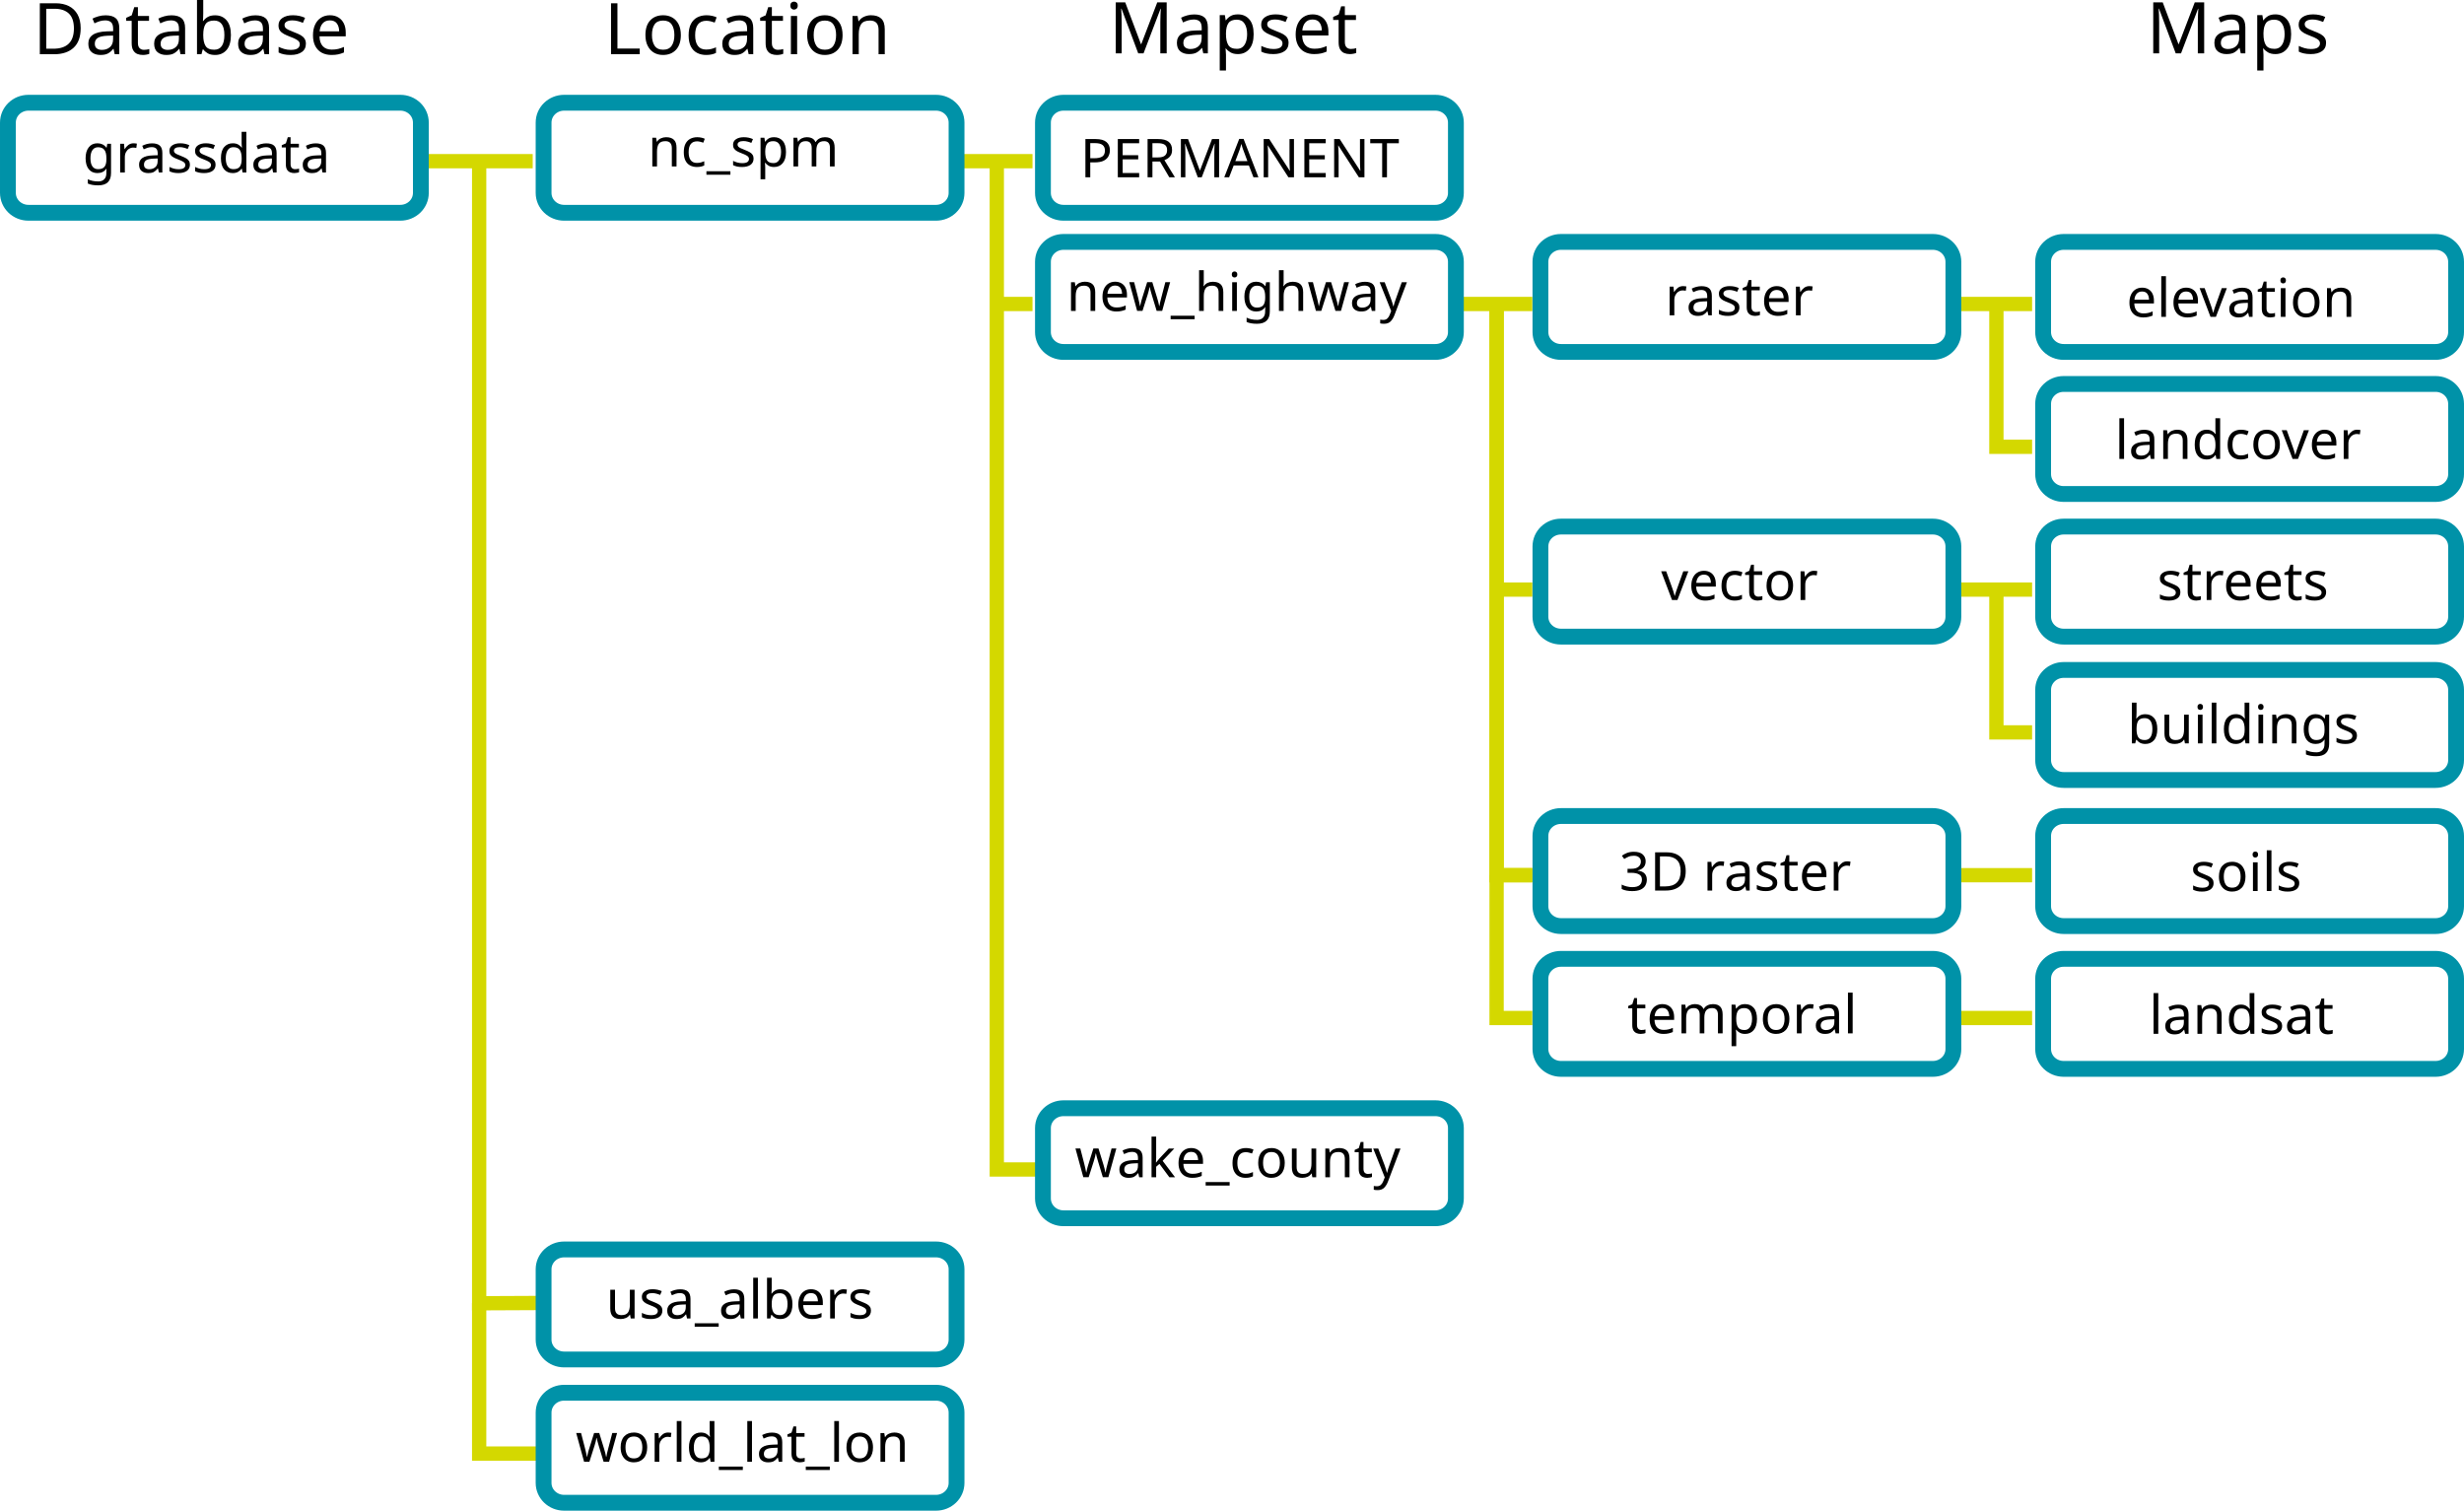
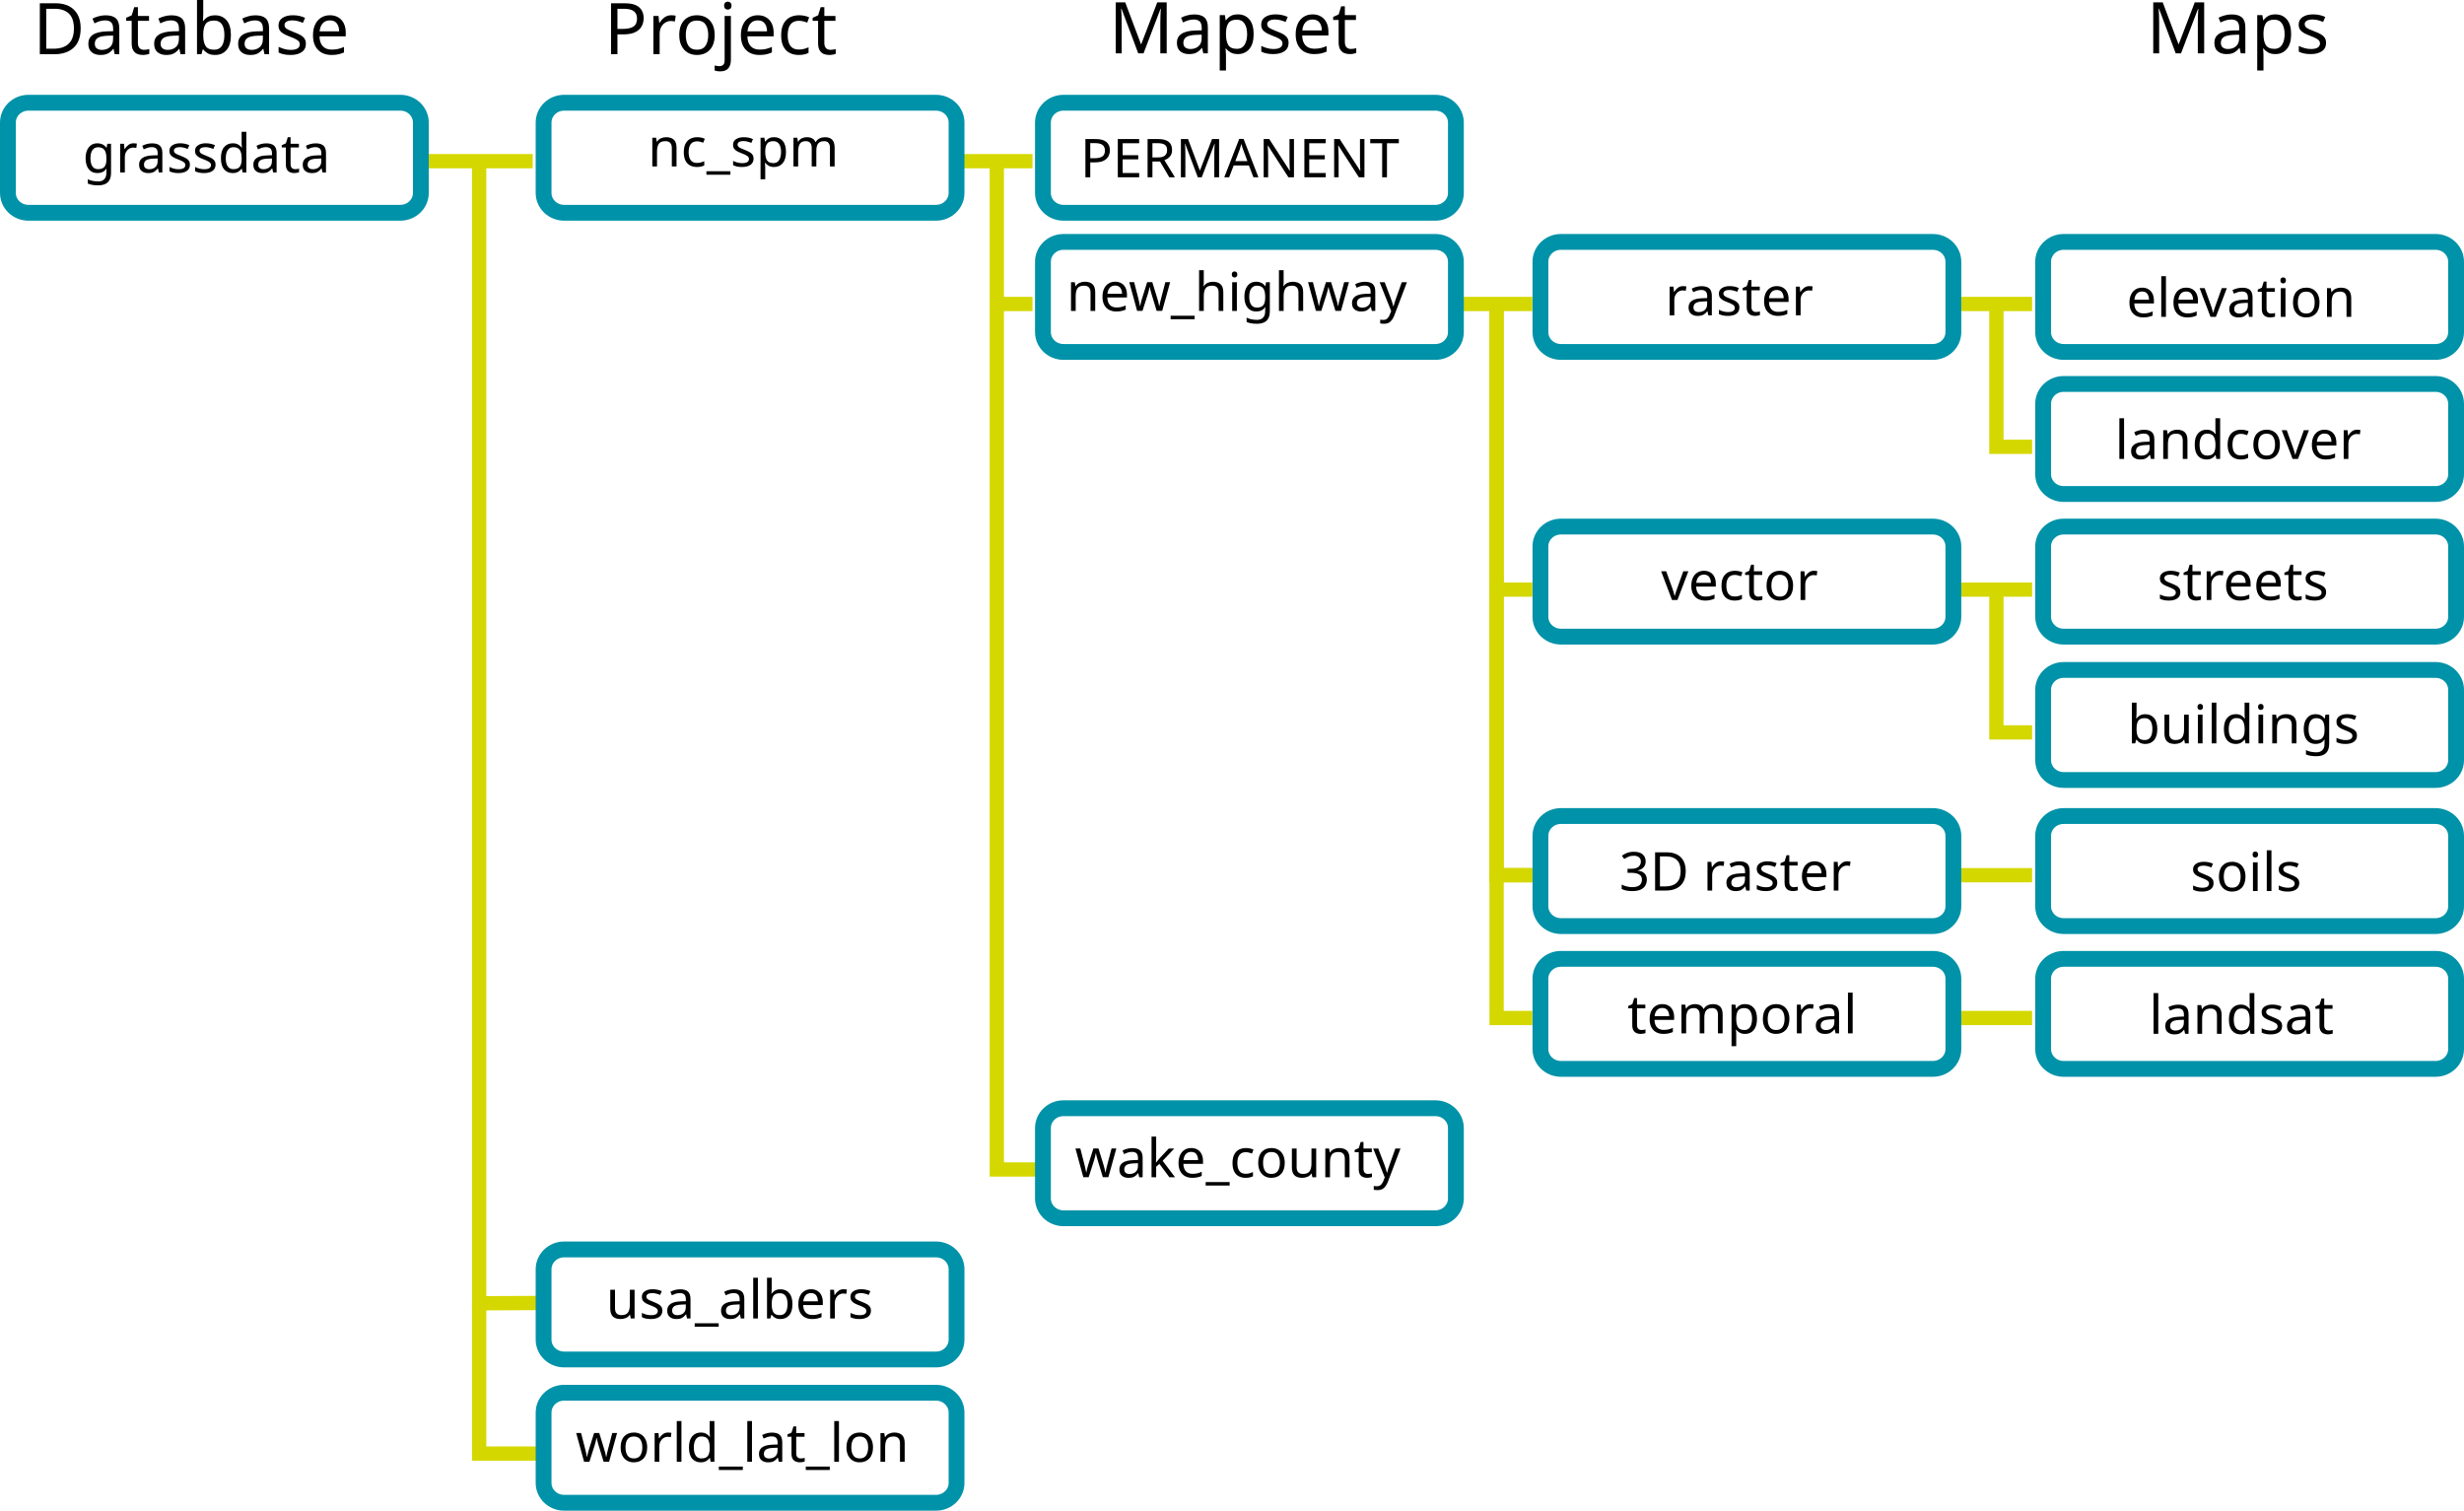
<svg xmlns="http://www.w3.org/2000/svg" width="194.79mm" height="119.42mm" viewBox="0 0 690.201 423.143" id="svg2" version="1.1">
  <defs id="defs4" />
  <g id="layer2" style="display:inline" transform="translate(-20.7817,-407.2171)">
    <path style="fill:none;fill-rule:evenodd;stroke:#d4d800;stroke-width:4;stroke-linecap:butt;stroke-linejoin:miter;stroke-miterlimit:4;stroke-dasharray:none;stroke-opacity:1" d="m 140,452.362 30,0" id="path4321" />
    <path style="fill:none;fill-rule:evenodd;stroke:#d4d800;stroke-width:4;stroke-linecap:butt;stroke-linejoin:miter;stroke-miterlimit:4;stroke-dasharray:none;stroke-opacity:1" d="m 155,452.362 0,319.901 17.525,-0.08" id="path4323" />
    <path style="fill:none;fill-rule:evenodd;stroke:#d4d800;stroke-width:4;stroke-linecap:butt;stroke-linejoin:miter;stroke-miterlimit:4;stroke-dasharray:none;stroke-opacity:1" d="m 155,772.216 0,42.147 18.157,0" id="path4325" />
    <path style="fill:none;fill-rule:evenodd;stroke:#d4d800;stroke-width:4;stroke-linecap:butt;stroke-linejoin:miter;stroke-miterlimit:4;stroke-dasharray:none;stroke-opacity:1" d="m 290,452.362 20,0 -10,0 0,282.426 13.125,0" id="path4327" />
    <path style="fill:none;fill-rule:evenodd;stroke:#d4d800;stroke-width:4;stroke-linecap:butt;stroke-linejoin:miter;stroke-miterlimit:4;stroke-dasharray:none;stroke-opacity:1" d="m 300,492.362 10,0" id="path4329" />
    <path style="fill:none;fill-rule:evenodd;stroke:#d4d800;stroke-width:4;stroke-linecap:butt;stroke-linejoin:miter;stroke-miterlimit:4;stroke-dasharray:none;stroke-opacity:1" d="m 430,492.362 20,0" id="path4331" />
    <path style="fill:none;fill-rule:evenodd;stroke:#d4d800;stroke-width:4;stroke-linecap:butt;stroke-linejoin:miter;stroke-miterlimit:4;stroke-dasharray:none;stroke-opacity:1" d="m 440,492.362 0,160 10,0" id="path4333" />
    <path style="fill:none;fill-rule:evenodd;stroke:#d4d800;stroke-width:4;stroke-linecap:butt;stroke-linejoin:miter;stroke-miterlimit:4;stroke-dasharray:none;stroke-opacity:1" d="m 440,572.362 10,0" id="path4335" />
    <path style="fill:none;fill-rule:evenodd;stroke:#d4d800;stroke-width:4;stroke-linecap:butt;stroke-linejoin:miter;stroke-miterlimit:4;stroke-dasharray:none;stroke-opacity:1" d="m 570,492.362 20,0" id="path4337" />
    <path style="fill:none;fill-rule:evenodd;stroke:#d4d800;stroke-width:4;stroke-linecap:butt;stroke-linejoin:miter;stroke-miterlimit:4;stroke-dasharray:none;stroke-opacity:1" d="m 580,492.362 0,40 10,0" id="path4339" />
    <path style="fill:none;fill-rule:evenodd;stroke:#d4d800;stroke-width:4;stroke-linecap:butt;stroke-linejoin:miter;stroke-miterlimit:4;stroke-dasharray:none;stroke-opacity:1" d="m 570,572.362 20,0" id="path4341" />
    <path style="fill:none;fill-rule:evenodd;stroke:#d4d800;stroke-width:4;stroke-linecap:butt;stroke-linejoin:miter;stroke-miterlimit:4;stroke-dasharray:none;stroke-opacity:1" d="m 580,572.362 0,40 10,0" id="path4343" />
    <path style="fill:none;fill-rule:evenodd;stroke:#d4d800;stroke-width:4;stroke-linecap:butt;stroke-linejoin:miter;stroke-miterlimit:4;stroke-dasharray:none;stroke-opacity:1" d="m 570,652.362 20,0" id="path4345" />
    <path style="display:inline;fill:none;fill-rule:evenodd;stroke:#d4d800;stroke-width:4;stroke-linecap:butt;stroke-linejoin:miter;stroke-miterlimit:4;stroke-dasharray:none;stroke-opacity:1" d="m 440,492.362 0,160 10,0" id="path4333-7" />
    <path style="display:inline;fill:none;fill-rule:evenodd;stroke:#d4d800;stroke-width:4;stroke-linecap:butt;stroke-linejoin:miter;stroke-miterlimit:4;stroke-dasharray:none;stroke-opacity:1" d="m 440,652.362 0,40 10,0" id="path4333-7-8" />
  </g>
  <g id="layer1" style="display:inline" transform="translate(-20.7817,-407.2171)">
-     <text xml:space="preserve" style="font-style:normal;font-weight:normal;font-size:10px;line-height:125%;font-family:Sans;letter-spacing:0px;word-spacing:0px;fill:#000000;fill-opacity:1;stroke:none;stroke-width:4.433;stroke-linecap:butt;stroke-linejoin:miter;stroke-miterlimit:4;stroke-dasharray:none;stroke-opacity:1" x="43.928" y="455.541" id="text4197">
-       <tspan id="tspan4199" x="43.928" y="455.541" style="font-size:15px;stroke-width:4.433;stroke-miterlimit:4;stroke-dasharray:none">grassdata</tspan>
+     <text xml:space="preserve" style="font-style:normal;font-weight:normal;line-height:0%;font-family:sans-serif;letter-spacing:0px;word-spacing:0px;fill:#000000;fill-opacity:1;stroke:none;stroke-width:4.433;stroke-linecap:butt;stroke-linejoin:miter;stroke-miterlimit:4;stroke-dasharray:none;stroke-opacity:1" x="43.928" y="455.541" id="text4197">
+       <tspan id="tspan4199" x="43.928" y="455.541" style="font-size:15px;line-height:1.25;font-family:sans-serif;stroke-width:4.433;stroke-miterlimit:4;stroke-dasharray:none">grassdata</tspan>
    </text>
-     <text xml:space="preserve" style="font-style:normal;font-weight:normal;font-size:10px;line-height:125%;font-family:Sans;letter-spacing:0px;word-spacing:0px;fill:#000000;fill-opacity:1;stroke:none;stroke-width:4.433;stroke-linecap:butt;stroke-linejoin:miter;stroke-miterlimit:4;stroke-dasharray:none;stroke-opacity:1" x="202.222" y="453.834" id="text4197-7">
-       <tspan id="tspan4199-5" x="202.222" y="453.834" style="font-size:15px;stroke-width:4.433;stroke-miterlimit:4;stroke-dasharray:none">nc_spm</tspan>
+     <text xml:space="preserve" style="font-style:normal;font-weight:normal;line-height:0%;font-family:sans-serif;letter-spacing:0px;word-spacing:0px;fill:#000000;fill-opacity:1;stroke:none;stroke-width:4.433;stroke-linecap:butt;stroke-linejoin:miter;stroke-miterlimit:4;stroke-dasharray:none;stroke-opacity:1" x="202.222" y="453.834" id="text4197-7">
+       <tspan id="tspan4199-5" x="202.222" y="453.834" style="font-size:15px;line-height:1.25;font-family:sans-serif;stroke-width:4.433;stroke-miterlimit:4;stroke-dasharray:none">nc_spm</tspan>
    </text>
-     <text xml:space="preserve" style="font-style:normal;font-weight:normal;font-size:10px;line-height:125%;font-family:Sans;letter-spacing:0px;word-spacing:0px;fill:#000000;fill-opacity:1;stroke:none;stroke-width:4.433;stroke-linecap:butt;stroke-linejoin:miter;stroke-miterlimit:4;stroke-dasharray:none;stroke-opacity:1" x="190.54" y="776.525" id="text4197-1">
-       <tspan id="tspan4199-9" x="190.54" y="776.525" style="font-size:15px;stroke-width:4.433;stroke-miterlimit:4;stroke-dasharray:none">usa_albers</tspan>
+     <text xml:space="preserve" style="font-style:normal;font-weight:normal;line-height:0%;font-family:sans-serif;letter-spacing:0px;word-spacing:0px;fill:#000000;fill-opacity:1;stroke:none;stroke-width:4.433;stroke-linecap:butt;stroke-linejoin:miter;stroke-miterlimit:4;stroke-dasharray:none;stroke-opacity:1" x="190.54" y="776.525" id="text4197-1">
+       <tspan id="tspan4199-9" x="190.54" y="776.525" style="font-size:15px;line-height:1.25;font-family:sans-serif;stroke-width:4.433;stroke-miterlimit:4;stroke-dasharray:none">usa_albers</tspan>
    </text>
-     <text xml:space="preserve" style="font-style:normal;font-weight:normal;font-size:10px;line-height:125%;font-family:Sans;letter-spacing:0px;word-spacing:0px;fill:#000000;fill-opacity:1;stroke:none;stroke-width:4.433;stroke-linecap:butt;stroke-linejoin:miter;stroke-miterlimit:4;stroke-dasharray:none;stroke-opacity:1" x="182.011" y="816.662" id="text4197-4">
-       <tspan id="tspan4199-78" x="182.011" y="816.662" style="font-size:15px;stroke-width:4.433;stroke-miterlimit:4;stroke-dasharray:none">world_lat_lon</tspan>
+     <text xml:space="preserve" style="font-style:normal;font-weight:normal;line-height:0%;font-family:sans-serif;letter-spacing:0px;word-spacing:0px;fill:#000000;fill-opacity:1;stroke:none;stroke-width:4.433;stroke-linecap:butt;stroke-linejoin:miter;stroke-miterlimit:4;stroke-dasharray:none;stroke-opacity:1" x="182.011" y="816.662" id="text4197-4">
+       <tspan id="tspan4199-78" x="182.011" y="816.662" style="font-size:15px;line-height:1.25;font-family:sans-serif;stroke-width:4.433;stroke-miterlimit:4;stroke-dasharray:none">world_lat_lon</tspan>
    </text>
-     <text xml:space="preserve" style="font-style:normal;font-weight:normal;font-size:10px;line-height:125%;font-family:Sans;letter-spacing:0px;word-spacing:0px;fill:#000000;fill-opacity:1;stroke:none;stroke-width:4.433;stroke-linecap:butt;stroke-linejoin:miter;stroke-miterlimit:4;stroke-dasharray:none;stroke-opacity:1" x="474.365" y="656.66" id="text4197-0">
-       <tspan id="tspan4199-6" x="474.365" y="656.66" style="font-size:15px;stroke-width:4.433;stroke-miterlimit:4;stroke-dasharray:none">3D raster</tspan>
+     <text xml:space="preserve" style="font-style:normal;font-weight:normal;line-height:0%;font-family:sans-serif;letter-spacing:0px;word-spacing:0px;fill:#000000;fill-opacity:1;stroke:none;stroke-width:4.433;stroke-linecap:butt;stroke-linejoin:miter;stroke-miterlimit:4;stroke-dasharray:none;stroke-opacity:1" x="474.365" y="656.66" id="text4197-0">
+       <tspan id="tspan4199-6" x="474.365" y="656.66" style="font-size:15px;line-height:1.25;font-family:sans-serif;stroke-width:4.433;stroke-miterlimit:4;stroke-dasharray:none">3D raster</tspan>
    </text>
-     <text xml:space="preserve" style="font-style:normal;font-weight:normal;font-size:10px;line-height:125%;font-family:Sans;letter-spacing:0px;word-spacing:0px;fill:#000000;fill-opacity:1;stroke:none;stroke-width:4.433;stroke-linecap:butt;stroke-linejoin:miter;stroke-miterlimit:4;stroke-dasharray:none;stroke-opacity:1" x="486.095" y="575.283" id="text4197-5">
-       <tspan id="tspan4199-0" x="486.095" y="575.283" style="font-size:15px;stroke-width:4.433;stroke-miterlimit:4;stroke-dasharray:none">vector</tspan>
+     <text xml:space="preserve" style="font-style:normal;font-weight:normal;line-height:0%;font-family:sans-serif;letter-spacing:0px;word-spacing:0px;fill:#000000;fill-opacity:1;stroke:none;stroke-width:4.433;stroke-linecap:butt;stroke-linejoin:miter;stroke-miterlimit:4;stroke-dasharray:none;stroke-opacity:1" x="486.095" y="575.283" id="text4197-5">
+       <tspan id="tspan4199-0" x="486.095" y="575.283" style="font-size:15px;line-height:1.25;font-family:sans-serif;stroke-width:4.433;stroke-miterlimit:4;stroke-dasharray:none">vector</tspan>
    </text>
-     <text xml:space="preserve" style="font-style:normal;font-weight:normal;font-size:10px;line-height:125%;font-family:Sans;letter-spacing:0px;word-spacing:0px;fill:#000000;fill-opacity:1;stroke:none;stroke-width:4.433;stroke-linecap:butt;stroke-linejoin:miter;stroke-miterlimit:4;stroke-dasharray:none;stroke-opacity:1" x="625.023" y="575.283" id="text4197-43">
-       <tspan id="tspan4199-27" x="625.023" y="575.283" style="font-size:15px;stroke-width:4.433;stroke-miterlimit:4;stroke-dasharray:none">streets</tspan>
+     <text xml:space="preserve" style="font-style:normal;font-weight:normal;line-height:0%;font-family:sans-serif;letter-spacing:0px;word-spacing:0px;fill:#000000;fill-opacity:1;stroke:none;stroke-width:4.433;stroke-linecap:butt;stroke-linejoin:miter;stroke-miterlimit:4;stroke-dasharray:none;stroke-opacity:1" x="625.023" y="575.283" id="text4197-43">
+       <tspan id="tspan4199-27" x="625.023" y="575.283" style="font-size:15px;line-height:1.25;font-family:sans-serif;stroke-width:4.433;stroke-miterlimit:4;stroke-dasharray:none">streets</tspan>
    </text>
-     <text xml:space="preserve" style="font-style:normal;font-weight:normal;font-size:10px;line-height:125%;font-family:Sans;letter-spacing:0px;word-spacing:0px;fill:#000000;fill-opacity:1;stroke:none;stroke-width:4.433;stroke-linecap:butt;stroke-linejoin:miter;stroke-miterlimit:4;stroke-dasharray:none;stroke-opacity:1" x="323.367" y="456.87" id="text4197-9-0">
-       <tspan id="tspan4199-90-7" x="323.367" y="456.87" style="font-size:15px;stroke-width:4.433;stroke-miterlimit:4;stroke-dasharray:none">PERMANENT</tspan>
+     <text xml:space="preserve" style="font-style:normal;font-weight:normal;line-height:0%;font-family:sans-serif;letter-spacing:0px;word-spacing:0px;fill:#000000;fill-opacity:1;stroke:none;stroke-width:4.433;stroke-linecap:butt;stroke-linejoin:miter;stroke-miterlimit:4;stroke-dasharray:none;stroke-opacity:1" x="323.367" y="456.87" id="text4197-9-0">
+       <tspan id="tspan4199-90-7" x="323.367" y="456.87" style="font-size:15px;line-height:1.25;font-family:sans-serif;stroke-width:4.433;stroke-miterlimit:4;stroke-dasharray:none">PERMANENT</tspan>
    </text>
-     <text xml:space="preserve" style="font-style:normal;font-weight:normal;font-size:10px;line-height:125%;font-family:Sans;letter-spacing:0px;word-spacing:0px;fill:#000000;fill-opacity:1;stroke:none;stroke-width:4.433;stroke-linecap:butt;stroke-linejoin:miter;stroke-miterlimit:4;stroke-dasharray:none;stroke-opacity:1" x="319.503" y="494.314" id="text4197-9-7">
-       <tspan x="319.503" y="494.314" style="font-size:15px;stroke-width:4.433;stroke-miterlimit:4;stroke-dasharray:none" id="tspan4186">new_highway</tspan>
+     <text xml:space="preserve" style="font-style:normal;font-weight:normal;line-height:0%;font-family:sans-serif;letter-spacing:0px;word-spacing:0px;fill:#000000;fill-opacity:1;stroke:none;stroke-width:4.433;stroke-linecap:butt;stroke-linejoin:miter;stroke-miterlimit:4;stroke-dasharray:none;stroke-opacity:1" x="319.503" y="494.314" id="text4197-9-7">
+       <tspan x="319.503" y="494.314" style="font-size:15px;line-height:1.25;font-family:sans-serif;stroke-width:4.433;stroke-miterlimit:4;stroke-dasharray:none" id="tspan4186">new_highway</tspan>
    </text>
-     <text xml:space="preserve" style="font-style:normal;font-weight:normal;font-size:10px;line-height:125%;font-family:Sans;letter-spacing:0px;word-spacing:0px;fill:#000000;fill-opacity:1;stroke:none;stroke-width:4.433;stroke-linecap:butt;stroke-linejoin:miter;stroke-miterlimit:4;stroke-dasharray:none;stroke-opacity:1" x="321.861" y="736.972" id="text4197-9-1">
-       <tspan id="tspan4199-90-9" x="321.861" y="736.972" style="font-size:15px;stroke-width:4.433;stroke-miterlimit:4;stroke-dasharray:none">wake_county</tspan>
+     <text xml:space="preserve" style="font-style:normal;font-weight:normal;line-height:0%;font-family:sans-serif;letter-spacing:0px;word-spacing:0px;fill:#000000;fill-opacity:1;stroke:none;stroke-width:4.433;stroke-linecap:butt;stroke-linejoin:miter;stroke-miterlimit:4;stroke-dasharray:none;stroke-opacity:1" x="321.861" y="736.972" id="text4197-9-1">
+       <tspan id="tspan4199-90-9" x="321.861" y="736.972" style="font-size:15px;line-height:1.25;font-family:sans-serif;stroke-width:4.433;stroke-miterlimit:4;stroke-dasharray:none">wake_county</tspan>
    </text>
-     <text xml:space="preserve" style="font-style:normal;font-weight:normal;font-size:10px;line-height:125%;font-family:Sans;letter-spacing:0px;word-spacing:0px;fill:#000000;fill-opacity:1;stroke:none;stroke-width:4.433;stroke-linecap:butt;stroke-linejoin:miter;stroke-miterlimit:4;stroke-dasharray:none;stroke-opacity:1" x="487.19" y="495.545" id="text4197-9-2">
-       <tspan id="tspan4199-90-38" x="487.19" y="495.545" style="font-size:15px;stroke-width:4.433;stroke-miterlimit:4;stroke-dasharray:none">raster</tspan>
+     <text xml:space="preserve" style="font-style:normal;font-weight:normal;line-height:0%;font-family:sans-serif;letter-spacing:0px;word-spacing:0px;fill:#000000;fill-opacity:1;stroke:none;stroke-width:4.433;stroke-linecap:butt;stroke-linejoin:miter;stroke-miterlimit:4;stroke-dasharray:none;stroke-opacity:1" x="487.19" y="495.545" id="text4197-9-2">
+       <tspan id="tspan4199-90-38" x="487.19" y="495.545" style="font-size:15px;line-height:1.25;font-family:sans-serif;stroke-width:4.433;stroke-miterlimit:4;stroke-dasharray:none">raster</tspan>
    </text>
-     <text xml:space="preserve" style="font-style:normal;font-weight:normal;font-size:10px;line-height:125%;font-family:Sans;letter-spacing:0px;word-spacing:0px;fill:#000000;fill-opacity:1;stroke:none;stroke-width:4.433;stroke-linecap:butt;stroke-linejoin:miter;stroke-miterlimit:4;stroke-dasharray:none;stroke-opacity:1" x="616.443" y="495.977" id="text4197-3">
-       <tspan id="tspan4199-2" x="616.443" y="495.977" style="font-size:15px;stroke-width:4.433;stroke-miterlimit:4;stroke-dasharray:none">elevation</tspan>
+     <text xml:space="preserve" style="font-style:normal;font-weight:normal;line-height:0%;font-family:sans-serif;letter-spacing:0px;word-spacing:0px;fill:#000000;fill-opacity:1;stroke:none;stroke-width:4.433;stroke-linecap:butt;stroke-linejoin:miter;stroke-miterlimit:4;stroke-dasharray:none;stroke-opacity:1" x="616.443" y="495.977" id="text4197-3">
+       <tspan id="tspan4199-2" x="616.443" y="495.977" style="font-size:15px;line-height:1.25;font-family:sans-serif;stroke-width:4.433;stroke-miterlimit:4;stroke-dasharray:none">elevation</tspan>
    </text>
-     <text xml:space="preserve" style="font-style:normal;font-weight:normal;font-size:10px;line-height:125%;font-family:Sans;letter-spacing:0px;word-spacing:0px;fill:#000000;fill-opacity:1;stroke:none;stroke-width:4.433;stroke-linecap:butt;stroke-linejoin:miter;stroke-miterlimit:4;stroke-dasharray:none;stroke-opacity:1" x="613.169" y="535.766" id="text4197-3-8">
-       <tspan id="tspan4199-2-5" x="613.169" y="535.766" style="font-size:15px;stroke-width:4.433;stroke-miterlimit:4;stroke-dasharray:none">landcover</tspan>
+     <text xml:space="preserve" style="font-style:normal;font-weight:normal;line-height:0%;font-family:sans-serif;letter-spacing:0px;word-spacing:0px;fill:#000000;fill-opacity:1;stroke:none;stroke-width:4.433;stroke-linecap:butt;stroke-linejoin:miter;stroke-miterlimit:4;stroke-dasharray:none;stroke-opacity:1" x="613.169" y="535.766" id="text4197-3-8">
+       <tspan id="tspan4199-2-5" x="613.169" y="535.766" style="font-size:15px;line-height:1.25;font-family:sans-serif;stroke-width:4.433;stroke-miterlimit:4;stroke-dasharray:none">landcover</tspan>
    </text>
-     <text xml:space="preserve" style="font-style:normal;font-weight:normal;font-size:10px;line-height:125%;font-family:Sans;letter-spacing:0px;word-spacing:0px;fill:#000000;fill-opacity:1;stroke:none;stroke-width:4.433;stroke-linecap:butt;stroke-linejoin:miter;stroke-miterlimit:4;stroke-dasharray:none;stroke-opacity:1" x="616.663" y="615.441" id="text4197-43-1">
-       <tspan id="tspan4199-27-7" x="616.663" y="615.441" style="font-size:15px;stroke-width:4.433;stroke-miterlimit:4;stroke-dasharray:none">buildings</tspan>
+     <text xml:space="preserve" style="font-style:normal;font-weight:normal;line-height:0%;font-family:sans-serif;letter-spacing:0px;word-spacing:0px;fill:#000000;fill-opacity:1;stroke:none;stroke-width:4.433;stroke-linecap:butt;stroke-linejoin:miter;stroke-miterlimit:4;stroke-dasharray:none;stroke-opacity:1" x="616.663" y="615.441" id="text4197-43-1">
+       <tspan id="tspan4199-27-7" x="616.663" y="615.441" style="font-size:15px;line-height:1.25;font-family:sans-serif;stroke-width:4.433;stroke-miterlimit:4;stroke-dasharray:none">buildings</tspan>
    </text>
-     <text xml:space="preserve" style="font-style:normal;font-weight:normal;font-size:10px;line-height:125%;font-family:Sans;letter-spacing:0px;word-spacing:0px;fill:#000000;fill-opacity:1;stroke:none;stroke-width:4.433;stroke-linecap:butt;stroke-linejoin:miter;stroke-miterlimit:4;stroke-dasharray:none;stroke-opacity:1" x="634.325" y="656.792" id="text4197-9">
-       <tspan id="tspan4199-90" x="634.325" y="656.792" style="font-size:15px;stroke-width:4.433;stroke-miterlimit:4;stroke-dasharray:none">soils</tspan>
+     <text xml:space="preserve" style="font-style:normal;font-weight:normal;line-height:0%;font-family:sans-serif;letter-spacing:0px;word-spacing:0px;fill:#000000;fill-opacity:1;stroke:none;stroke-width:4.433;stroke-linecap:butt;stroke-linejoin:miter;stroke-miterlimit:4;stroke-dasharray:none;stroke-opacity:1" x="634.325" y="656.792" id="text4197-9">
+       <tspan id="tspan4199-90" x="634.325" y="656.792" style="font-size:15px;line-height:1.25;font-family:sans-serif;stroke-width:4.433;stroke-miterlimit:4;stroke-dasharray:none">soils</tspan>
    </text>
  </g>
  <g id="layer3" style="display:inline" transform="translate(-20.7817,-407.2171)">
    <rect style="fill:none;stroke:#0092a8;stroke-width:4.433;stroke-linecap:round;stroke-linejoin:round;stroke-miterlimit:4;stroke-dasharray:none;stroke-opacity:1" id="rect4155" width="115.674" height="30.821" x="22.998" y="435.992" rx="5.747" ry="5.556" />
    <rect style="fill:none;stroke:#0092a8;stroke-width:4.433;stroke-linecap:round;stroke-linejoin:round;stroke-miterlimit:4;stroke-dasharray:none;stroke-opacity:1" id="rect4155-1" width="115.674" height="30.821" x="173.049" y="435.992" rx="5.747" ry="5.556" />
    <rect style="fill:none;stroke:#0092a8;stroke-width:4.433;stroke-linecap:round;stroke-linejoin:round;stroke-miterlimit:4;stroke-dasharray:none;stroke-opacity:1" id="rect4155-8" width="115.674" height="30.821" x="173.049" y="757.185" rx="5.747" ry="5.556" />
    <rect style="fill:none;stroke:#0092a8;stroke-width:4.433;stroke-linecap:round;stroke-linejoin:round;stroke-miterlimit:4;stroke-dasharray:none;stroke-opacity:1" id="rect4155-4" width="115.674" height="30.821" x="173.049" y="797.322" rx="5.747" ry="5.556" />
    <rect style="fill:none;stroke:#0092a8;stroke-width:4.433;stroke-linecap:round;stroke-linejoin:round;stroke-miterlimit:4;stroke-dasharray:none;stroke-opacity:1" id="rect4155-9" width="115.674" height="30.821" x="452.277" y="635.789" rx="5.747" ry="5.556" />
    <rect style="fill:none;stroke:#0092a8;stroke-width:4.433;stroke-linecap:round;stroke-linejoin:round;stroke-miterlimit:4;stroke-dasharray:none;stroke-opacity:1" id="rect4155-91" width="115.674" height="30.821" x="452.277" y="554.713" rx="5.747" ry="5.556" />
    <rect style="fill:none;stroke:#0092a8;stroke-width:4.433;stroke-linecap:round;stroke-linejoin:round;stroke-miterlimit:4;stroke-dasharray:none;stroke-opacity:1" id="rect4155-47" width="115.674" height="30.821" x="593.092" y="554.713" rx="5.747" ry="5.556" />
    <rect style="fill:none;stroke:#0092a8;stroke-width:4.433;stroke-linecap:round;stroke-linejoin:round;stroke-miterlimit:4;stroke-dasharray:none;stroke-opacity:1" id="rect4155-12-0" width="115.674" height="30.821" x="312.925" y="435.992" rx="5.747" ry="5.556" />
    <rect style="fill:none;stroke:#0092a8;stroke-width:4.433;stroke-linecap:round;stroke-linejoin:round;stroke-miterlimit:4;stroke-dasharray:none;stroke-opacity:1" id="rect4155-12-1" width="115.674" height="30.821" x="312.925" y="474.974" rx="5.747" ry="5.556" />
    <rect style="fill:none;stroke:#0092a8;stroke-width:4.433;stroke-linecap:round;stroke-linejoin:round;stroke-miterlimit:4;stroke-dasharray:none;stroke-opacity:1" id="rect4155-12-5" width="115.674" height="30.821" x="312.925" y="717.632" rx="5.747" ry="5.556" />
    <rect style="fill:none;stroke:#0092a8;stroke-width:4.433;stroke-linecap:round;stroke-linejoin:round;stroke-miterlimit:4;stroke-dasharray:none;stroke-opacity:1" id="rect4155-12-2" width="115.674" height="30.821" x="452.277" y="474.974" rx="5.747" ry="5.556" />
    <rect style="fill:none;stroke:#0092a8;stroke-width:4.433;stroke-linecap:round;stroke-linejoin:round;stroke-miterlimit:4;stroke-dasharray:none;stroke-opacity:1" id="rect4155-0" width="115.674" height="30.821" x="593.092" y="474.974" rx="5.747" ry="5.556" />
    <rect style="fill:none;stroke:#0092a8;stroke-width:4.433;stroke-linecap:round;stroke-linejoin:round;stroke-miterlimit:4;stroke-dasharray:none;stroke-opacity:1" id="rect4155-0-7" width="115.674" height="30.821" x="593.092" y="514.764" rx="5.747" ry="5.556" />
    <rect style="fill:none;stroke:#0092a8;stroke-width:4.433;stroke-linecap:round;stroke-linejoin:round;stroke-miterlimit:4;stroke-dasharray:none;stroke-opacity:1" id="rect4155-47-2" width="115.674" height="30.821" x="593.092" y="594.87" rx="5.747" ry="5.556" />
    <rect style="fill:none;stroke:#0092a8;stroke-width:4.433;stroke-linecap:round;stroke-linejoin:round;stroke-miterlimit:4;stroke-dasharray:none;stroke-opacity:1" id="rect4155-12" width="115.674" height="30.821" x="593.092" y="635.789" rx="5.747" ry="5.556" />
-     <text xml:space="preserve" style="font-style:normal;font-weight:normal;font-size:20px;line-height:125%;font-family:Sans;letter-spacing:0px;word-spacing:0px;fill:#000000;fill-opacity:1;stroke:none;stroke-width:1px;stroke-linecap:butt;stroke-linejoin:miter;stroke-opacity:1" x="30" y="422.412" id="text4363">
-       <tspan id="tspan4365" x="30" y="422.412">Database</tspan>
+     <text xml:space="preserve" style="font-style:normal;font-weight:normal;line-height:0%;font-family:sans-serif;letter-spacing:0px;word-spacing:0px;fill:#000000;fill-opacity:1;stroke:none;stroke-width:1px;stroke-linecap:butt;stroke-linejoin:miter;stroke-opacity:1" x="30" y="422.412" id="text4363">
+       <tspan id="tspan4365" x="30" y="422.412" style="font-size:20px;line-height:1.25;font-family:sans-serif">Database</tspan>
    </text>
-     <text xml:space="preserve" style="font-style:normal;font-weight:normal;font-size:20px;line-height:125%;font-family:Sans;letter-spacing:0px;word-spacing:0px;fill:#000000;fill-opacity:1;stroke:none;stroke-width:1px;stroke-linecap:butt;stroke-linejoin:miter;stroke-opacity:1" x="331.381" y="422.166" id="text4367">
-       <tspan id="tspan4369" x="331.381" y="422.166">Mapset</tspan>
+     <text xml:space="preserve" style="font-style:normal;font-weight:normal;line-height:0%;font-family:sans-serif;letter-spacing:0px;word-spacing:0px;fill:#000000;fill-opacity:1;stroke:none;stroke-width:1px;stroke-linecap:butt;stroke-linejoin:miter;stroke-opacity:1" x="331.381" y="422.166" id="text4367">
+       <tspan id="tspan4369" x="331.381" y="422.166" style="font-size:20px;line-height:1.25;font-family:sans-serif">Mapset</tspan>
    </text>
-     <text xml:space="preserve" style="font-style:normal;font-weight:normal;font-size:20px;line-height:125%;font-family:Sans;letter-spacing:0px;word-spacing:0px;fill:#000000;fill-opacity:1;stroke:none;stroke-width:1px;stroke-linecap:butt;stroke-linejoin:miter;stroke-opacity:1" x="190" y="422.412" id="text4371">
-       <tspan id="tspan4373" x="190" y="422.412">Location</tspan>
+     <text xml:space="preserve" style="font-style:normal;font-weight:normal;line-height:0%;font-family:sans-serif;letter-spacing:0px;word-spacing:0px;fill:#000000;fill-opacity:1;stroke:none;stroke-width:1px;stroke-linecap:butt;stroke-linejoin:miter;stroke-opacity:1" x="190" y="422.412" id="text4371">
+       <tspan id="tspan4373" x="190" y="422.412" style="font-size:20px;line-height:1.25;font-family:sans-serif">Project</tspan>
    </text>
-     <text xml:space="preserve" style="font-style:normal;font-weight:normal;font-size:20px;line-height:125%;font-family:Sans;letter-spacing:0px;word-spacing:0px;fill:#000000;fill-opacity:1;stroke:none;stroke-width:1px;stroke-linecap:butt;stroke-linejoin:miter;stroke-opacity:1" x="622" y="422.166" id="text4375">
-       <tspan id="tspan4377" x="622" y="422.166">Maps</tspan>
+     <text xml:space="preserve" style="font-style:normal;font-weight:normal;line-height:0%;font-family:sans-serif;letter-spacing:0px;word-spacing:0px;fill:#000000;fill-opacity:1;stroke:none;stroke-width:1px;stroke-linecap:butt;stroke-linejoin:miter;stroke-opacity:1" x="622" y="422.166" id="text4375">
+       <tspan id="tspan4377" x="622" y="422.166" style="font-size:20px;line-height:1.25;font-family:sans-serif">Maps</tspan>
    </text>
    <path style="display:inline;fill:none;fill-rule:evenodd;stroke:#d4d800;stroke-width:4;stroke-linecap:butt;stroke-linejoin:miter;stroke-miterlimit:4;stroke-dasharray:none;stroke-opacity:1" d="m 570,692.362 20,0" id="path4345-1" />
-     <text xml:space="preserve" style="font-style:normal;font-weight:normal;font-size:10px;line-height:125%;font-family:Sans;letter-spacing:0px;word-spacing:0px;display:inline;fill:#000000;fill-opacity:1;stroke:none;stroke-width:4.433;stroke-linecap:butt;stroke-linejoin:miter;stroke-miterlimit:4;stroke-dasharray:none;stroke-opacity:1" x="476.628" y="696.66" id="text4197-0-3">
-       <tspan id="tspan4199-6-1" x="476.628" y="696.66" style="font-size:15px;stroke-width:4.433;stroke-miterlimit:4;stroke-dasharray:none">temporal</tspan>
+     <text xml:space="preserve" style="font-style:normal;font-weight:normal;line-height:0%;font-family:sans-serif;letter-spacing:0px;word-spacing:0px;display:inline;fill:#000000;fill-opacity:1;stroke:none;stroke-width:4.433;stroke-linecap:butt;stroke-linejoin:miter;stroke-miterlimit:4;stroke-dasharray:none;stroke-opacity:1" x="476.628" y="696.66" id="text4197-0-3">
+       <tspan id="tspan4199-6-1" x="476.628" y="696.66" style="font-size:15px;line-height:1.25;font-family:sans-serif;stroke-width:4.433;stroke-miterlimit:4;stroke-dasharray:none">temporal</tspan>
    </text>
-     <text xml:space="preserve" style="font-style:normal;font-weight:normal;font-size:10px;line-height:125%;font-family:Sans;letter-spacing:0px;word-spacing:0px;display:inline;fill:#000000;fill-opacity:1;stroke:none;stroke-width:4.433;stroke-linecap:butt;stroke-linejoin:miter;stroke-miterlimit:4;stroke-dasharray:none;stroke-opacity:1" x="622.749" y="696.792" id="text4197-9-10">
-       <tspan id="tspan4199-90-3" x="622.749" y="696.792" style="font-size:15px;stroke-width:4.433;stroke-miterlimit:4;stroke-dasharray:none">landsat</tspan>
+     <text xml:space="preserve" style="font-style:normal;font-weight:normal;line-height:0%;font-family:sans-serif;letter-spacing:0px;word-spacing:0px;display:inline;fill:#000000;fill-opacity:1;stroke:none;stroke-width:4.433;stroke-linecap:butt;stroke-linejoin:miter;stroke-miterlimit:4;stroke-dasharray:none;stroke-opacity:1" x="622.749" y="696.792" id="text4197-9-10">
+       <tspan id="tspan4199-90-3" x="622.749" y="696.792" style="font-size:15px;line-height:1.25;font-family:sans-serif;stroke-width:4.433;stroke-miterlimit:4;stroke-dasharray:none">landsat</tspan>
    </text>
    <rect style="display:inline;fill:none;stroke:#0092a8;stroke-width:4.433;stroke-linecap:round;stroke-linejoin:round;stroke-miterlimit:4;stroke-dasharray:none;stroke-opacity:1" id="rect4155-9-4" width="115.674" height="30.821" x="452.277" y="675.789" rx="5.747" ry="5.556" />
    <rect style="display:inline;fill:none;stroke:#0092a8;stroke-width:4.433;stroke-linecap:round;stroke-linejoin:round;stroke-miterlimit:4;stroke-dasharray:none;stroke-opacity:1" id="rect4155-12-03" width="115.674" height="30.821" x="593.092" y="675.789" rx="5.747" ry="5.556" />
  </g>
</svg>
